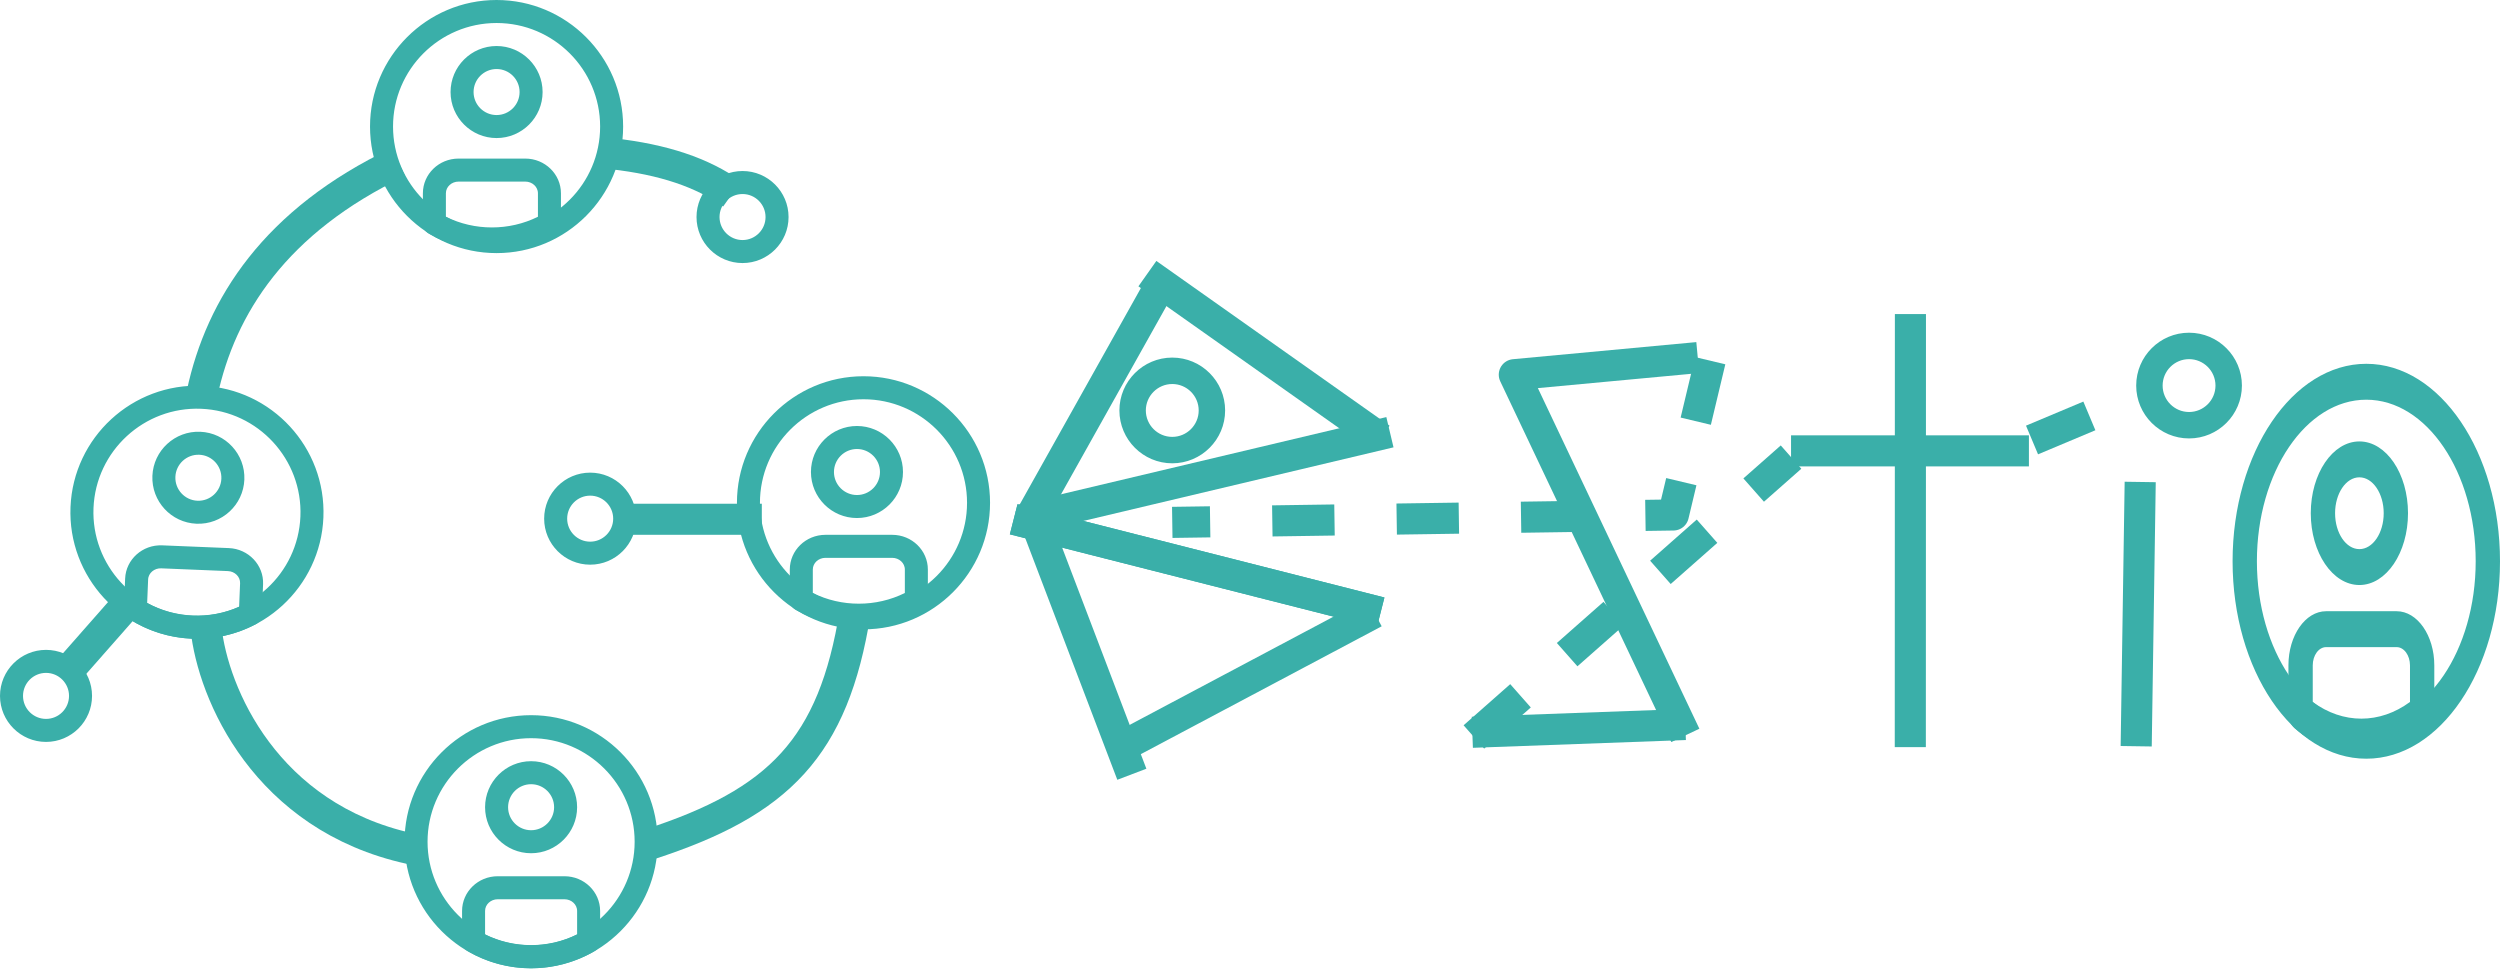
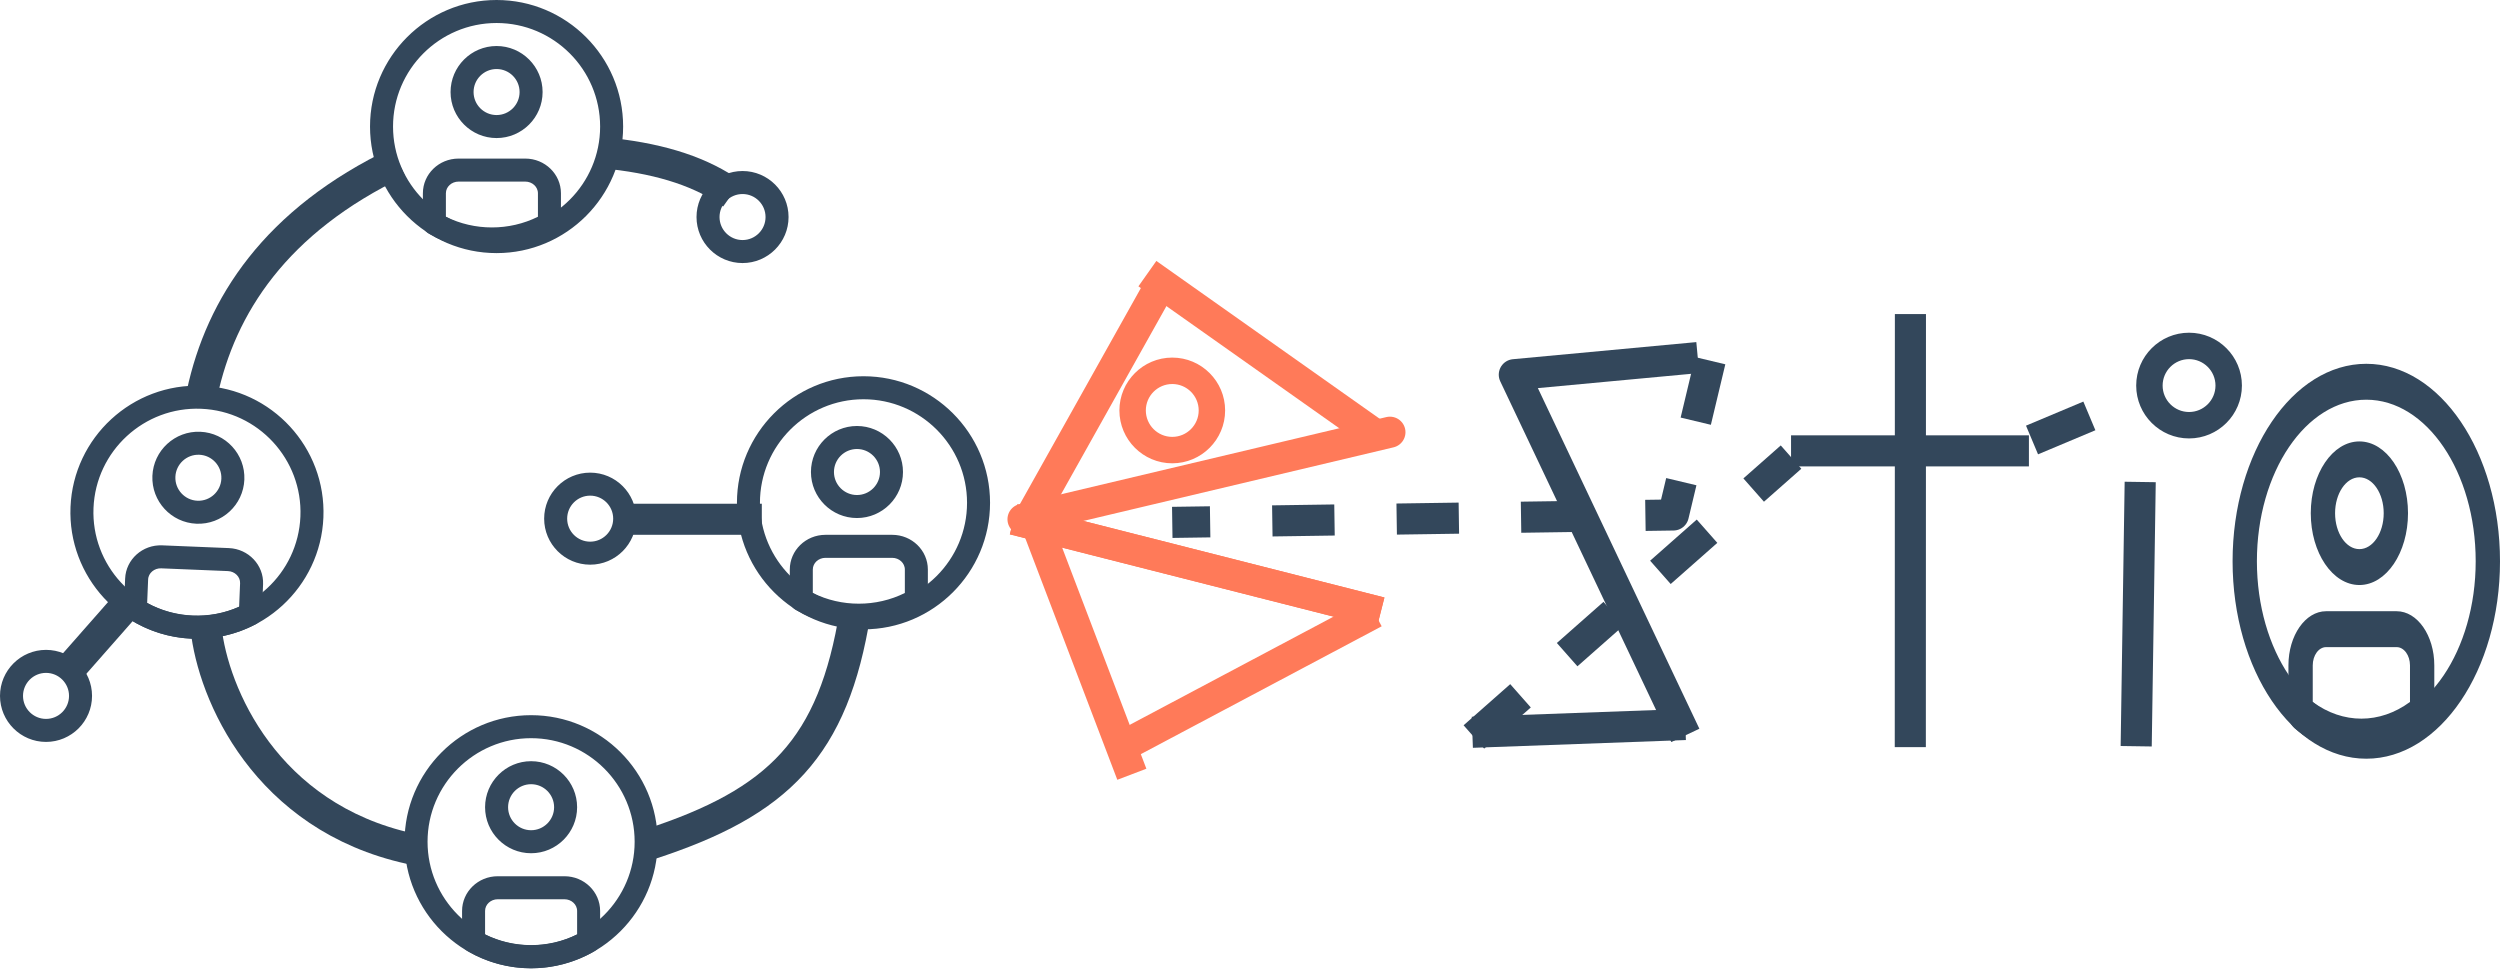
<svg xmlns="http://www.w3.org/2000/svg" width="804" height="312" viewBox="0 0 804 312" fill="none">
-   <path d="M246.7 69.8V69.8C246.7 65.442 243.157 61.9 238.8 61.9C234.442 61.9 230.9 65.443 230.9 69.8C230.9 74.157 234.443 77.7 238.8 77.7C243.157 77.7 246.7 74.157 246.7 69.8ZM224.5 69.8C224.5 61.914 230.914 55.5 238.8 55.5C246.686 55.5 253.1 61.914 253.1 69.8C253.1 77.686 246.686 84.1 238.8 84.1C230.914 84.1 224.5 77.686 224.5 69.8Z" fill="#3AAFA9" stroke="#3AAFA9" stroke-linejoin="round" />
-   <path d="M0.5 223.8C0.5 215.914 6.914 209.5 14.8 209.5C22.686 209.5 29.1 215.914 29.1 223.8C29.1 231.686 22.686 238.1 14.8 238.1C6.914 238.1 0.5 231.686 0.5 223.8ZM6.9 223.8C6.9 228.157 10.443 231.7 14.8 231.7C19.157 231.7 22.7 228.157 22.7 223.8C22.7 219.442 19.157 215.9 14.8 215.9C10.442 215.9 6.9 219.442 6.9 223.8Z" fill="#3AAFA9" stroke="#3AAFA9" stroke-linejoin="round" />
-   <path d="M175.5 166.8C175.5 158.914 181.914 152.5 189.8 152.5C197.686 152.5 204.1 158.914 204.1 166.8C204.1 174.686 197.686 181.1 189.8 181.1C181.914 181.1 175.5 174.686 175.5 166.8ZM181.9 166.8C181.9 171.157 185.443 174.7 189.8 174.7C194.157 174.7 197.7 171.157 197.7 166.8C197.7 162.442 194.157 158.9 189.8 158.9C185.442 158.9 181.9 162.443 181.9 166.8Z" fill="#3AAFA9" stroke="#3AAFA9" stroke-linejoin="round" />
-   <path d="M237.5 161.7C237.5 139.536 255.536 121.5 277.7 121.5C299.865 121.5 317.9 139.536 317.9 161.7C317.9 183.865 299.865 201.9 277.7 201.9C255.536 201.9 237.5 183.865 237.5 161.7ZM243.9 161.7C243.9 180.339 259.061 195.5 277.7 195.5C296.339 195.5 311.5 180.339 311.5 161.7C311.5 143.06 296.339 127.9 277.7 127.9C259.061 127.9 243.9 143.06 243.9 161.7Z" fill="#3AAFA9" stroke="#3AAFA9" stroke-linejoin="round" />
-   <path d="M261.3 151.8C261.3 143.914 267.714 137.5 275.6 137.5C283.486 137.5 289.9 143.914 289.9 151.8C289.9 159.686 283.486 166.1 275.6 166.1C267.714 166.1 261.3 159.686 261.3 151.8ZM267.7 151.8C267.7 156.157 271.243 159.7 275.6 159.7C279.957 159.7 283.5 156.157 283.5 151.8C283.5 147.442 279.957 143.9 275.6 143.9C271.242 143.9 267.7 147.443 267.7 151.8Z" fill="#3AAFA9" stroke="#3AAFA9" stroke-linejoin="round" />
-   <path d="M296.304 195.68L296.303 195.68C290.178 199.225 283.227 201.1 276.2 201.1C269.173 201.1 262.223 199.225 256.097 195.68C255.108 195.107 254.5 194.051 254.5 192.909V183.155C254.5 177.295 259.406 172.5 265.466 172.5H286.934C292.994 172.5 297.9 177.295 297.9 183.159V192.913C297.9 194.052 297.292 195.111 296.304 195.68ZM291.223 191.151C291.402 191.062 291.508 190.876 291.499 190.682V183.159C291.499 180.775 289.414 178.9 286.933 178.9H265.466C262.985 178.9 260.9 180.775 260.9 183.159V190.703C260.9 190.893 261.007 191.066 261.177 191.151C270.527 195.809 281.873 195.809 291.223 191.151Z" fill="#3AAFA9" stroke="#3AAFA9" stroke-linejoin="round" />
-   <path d="M718.5 180.5C718.5 163.081 723.3 147.307 731.023 135.901C738.749 124.492 749.362 117.5 761 117.5C772.638 117.5 783.251 124.492 790.977 135.901C798.7 147.307 803.5 163.081 803.5 180.5C803.5 197.919 798.7 213.693 790.977 225.099C783.251 236.508 772.638 243.5 761 243.5C749.362 243.5 738.749 236.508 731.023 225.099C723.3 213.693 718.5 197.919 718.5 180.5ZM725.318 180.499C725.318 194.911 729.287 208 735.72 217.501C742.151 226.998 751.084 232.954 761 232.954C770.916 232.954 779.849 226.998 786.28 217.501C792.713 208 796.682 194.911 796.682 180.499C796.682 166.087 792.713 152.998 786.28 143.498C779.849 134.001 770.916 128.045 761 128.045C751.084 128.045 742.151 134.001 735.72 143.498C729.287 152.998 725.318 166.087 725.318 180.499Z" fill="#3AAFA9" stroke="#3AAFA9" stroke-linejoin="round" />
-   <path d="M743.645 165.053C743.645 158.773 745.375 153.101 748.143 149.013C750.913 144.922 754.685 142.463 758.781 142.463C762.877 142.463 766.649 144.922 769.419 149.013C772.187 153.101 773.917 158.773 773.917 165.053C773.917 171.334 772.187 177.006 769.419 181.094C766.649 185.185 762.877 187.644 758.781 187.644C754.686 187.644 750.914 185.185 748.143 181.094C745.375 177.006 743.645 171.334 743.645 165.053ZM750.463 165.053C750.463 168.324 751.363 171.311 752.841 173.495C754.318 175.675 756.409 177.099 758.781 177.099C761.153 177.099 763.245 175.675 764.721 173.495C766.2 171.311 767.099 168.324 767.099 165.053C767.099 161.783 766.2 158.796 764.721 156.612C763.245 154.432 761.153 153.008 758.781 153.008C756.409 153.008 754.317 154.432 752.841 156.613C751.362 158.796 750.463 161.783 750.463 165.053Z" fill="#3AAFA9" stroke="#3AAFA9" stroke-linejoin="round" />
-   <path d="M780.595 233.809L780.594 233.81C774.119 239.344 766.796 242.251 759.415 242.251C752.034 242.251 744.712 239.344 738.236 233.81C737.17 232.898 736.461 231.152 736.461 229.191V213.974C736.461 209.267 737.795 205.018 739.923 201.96C742.053 198.899 744.945 197.069 748.075 197.069H770.755C773.886 197.069 776.777 198.899 778.907 201.96C781.036 205.02 782.37 209.27 782.37 213.98V229.197C782.37 231.153 781.66 232.904 780.595 233.809ZM775.348 226.153C775.484 226.053 775.558 225.892 775.551 225.728V213.98C775.551 212.268 775.041 210.696 774.195 209.54C773.348 208.384 772.138 207.615 770.755 207.615H748.075C746.692 207.615 745.481 208.384 744.635 209.54C743.788 210.696 743.279 212.268 743.279 213.98V225.75C743.279 225.909 743.354 226.059 743.482 226.153C753.388 233.441 765.442 233.441 775.348 226.153Z" fill="#3AAFA9" stroke="#3AAFA9" stroke-linejoin="round" />
-   <path d="M360.5 132C360.5 122.901 367.9 115.5 377 115.5C386.1 115.5 393.5 122.901 393.5 132C393.5 141.099 386.1 148.5 377 148.5C367.901 148.5 360.5 141.1 360.5 132ZM368 132C368 136.964 372.036 141 377 141C381.964 141 386 136.964 386 132C386 127.036 381.964 123 377 123C372.036 123 368 127.036 368 132Z" fill="#3AAFA9" stroke="#3AAFA9" stroke-linejoin="round" />
-   <path d="M687.5 124C687.5 114.901 694.9 107.5 704 107.5C713.1 107.5 720.5 114.901 720.5 124C720.5 133.099 713.1 140.5 704 140.5C694.901 140.5 687.5 133.1 687.5 124ZM695 124C695 128.964 699.036 133 704 133C708.964 133 713 128.964 713 124C713 119.036 708.964 115 704 115C699.036 115 695 119.036 695 124Z" fill="#3AAFA9" stroke="#3AAFA9" stroke-linejoin="round" />
-   <path d="M130.6 270.7C130.6 248.536 148.635 230.5 170.8 230.5C192.964 230.5 211 248.535 211 270.7C211 292.864 192.964 310.9 170.8 310.9C148.635 310.9 130.6 292.865 130.6 270.7ZM137 270.7C137 289.339 152.161 304.5 170.8 304.5C189.439 304.5 204.6 289.339 204.6 270.7C204.6 252.06 189.439 236.9 170.8 236.9C152.161 236.9 137 252.06 137 270.7Z" fill="#3AAFA9" stroke="#3AAFA9" stroke-linejoin="round" />
-   <path d="M156.5 259.6C156.5 251.714 162.914 245.3 170.8 245.3C178.686 245.3 185.1 251.714 185.1 259.6C185.1 267.485 178.686 273.9 170.8 273.9C162.914 273.9 156.5 267.486 156.5 259.6ZM162.9 259.6C162.9 263.957 166.443 267.5 170.8 267.5C175.157 267.5 178.7 263.957 178.7 259.6C178.7 255.242 175.157 251.7 170.8 251.7C166.442 251.7 162.9 255.243 162.9 259.6Z" fill="#3AAFA9" stroke="#3AAFA9" stroke-linejoin="round" />
-   <path d="M190.904 305.48L190.903 305.48C184.778 309.025 177.827 310.9 170.8 310.9C163.773 310.9 156.823 309.025 150.697 305.48C149.708 304.907 149.1 303.851 149.1 302.709V292.955C149.1 287.095 154.007 282.3 160.066 282.3H181.534C187.594 282.3 192.5 287.095 192.5 292.959V302.712C192.5 303.852 191.892 304.911 190.904 305.48ZM185.823 300.951C186.002 300.862 186.108 300.676 186.1 300.482V292.959C186.1 290.575 184.014 288.7 181.533 288.7H160.066C157.585 288.7 155.5 290.575 155.5 292.959V300.503C155.5 300.693 155.607 300.866 155.777 300.951C165.127 305.609 176.473 305.609 185.823 300.951Z" fill="#3AAFA9" stroke="#3AAFA9" stroke-linejoin="round" />
-   <path d="M23.174 163.08C24.086 140.934 42.849 123.656 64.995 124.568C87.14 125.48 104.418 144.242 103.506 166.388C102.594 188.534 83.832 205.812 61.686 204.9C39.541 203.988 22.262 185.226 23.174 163.08ZM29.569 163.343C28.802 181.967 43.326 197.738 61.95 198.505C80.573 199.272 96.345 184.748 97.112 166.125C97.879 147.501 83.355 131.729 64.731 130.963C46.108 130.196 30.336 144.72 29.569 163.343Z" fill="#3AAFA9" stroke="#3AAFA9" stroke-linejoin="round" />
-   <path d="M49.509 153.055C49.834 145.176 56.506 139.031 64.385 139.356C72.264 139.68 78.409 146.353 78.085 154.232C77.76 162.111 71.088 168.256 63.209 167.931C55.33 167.607 49.185 160.934 49.509 153.055ZM55.904 153.318C55.724 157.672 59.118 161.358 63.472 161.537C67.825 161.716 71.511 158.322 71.691 153.968C71.87 149.615 68.475 145.929 64.122 145.75C59.768 145.571 56.083 148.964 55.904 153.318Z" fill="#3AAFA9" stroke="#3AAFA9" stroke-linejoin="round" />
-   <path d="M81.996 200.312L81.996 200.312C75.729 203.602 68.707 205.189 61.686 204.9C54.666 204.611 47.798 202.452 41.823 198.658C40.859 198.045 40.295 196.964 40.342 195.823L40.743 186.078C40.984 180.222 46.084 175.633 52.139 175.883L73.588 176.766C79.642 177.015 84.347 182.008 84.106 187.867L83.705 197.612C83.658 198.751 83.006 199.784 81.996 200.312ZM77.106 195.578C77.288 195.496 77.402 195.315 77.401 195.12L77.711 187.604C77.809 185.222 75.802 183.263 73.324 183.161L51.875 182.277C49.396 182.175 47.235 183.963 47.137 186.345L46.827 193.883C46.819 194.072 46.919 194.25 47.085 194.341C56.235 199.38 67.572 199.847 77.106 195.578Z" fill="#3AAFA9" stroke="#3AAFA9" stroke-linejoin="round" />
-   <path d="M119.5 40.7C119.5 18.536 137.536 0.5 159.7 0.5C181.864 0.5 199.9 18.536 199.9 40.7C199.9 62.865 181.865 80.9 159.7 80.9C137.536 80.9 119.5 62.865 119.5 40.7ZM125.9 40.7C125.9 59.339 141.061 74.5 159.7 74.5C178.339 74.5 193.5 59.339 193.5 40.7C193.5 22.061 178.339 6.9 159.7 6.9C141.061 6.9 125.9 22.061 125.9 40.7Z" fill="#3AAFA9" stroke="#3AAFA9" stroke-linejoin="round" />
-   <path d="M167.6 29.6V29.6C167.6 25.242 164.058 21.7 159.7 21.7C155.343 21.7 151.8 25.243 151.8 29.6C151.8 33.957 155.343 37.5 159.7 37.5C164.057 37.5 167.6 33.957 167.6 29.6ZM145.4 29.6C145.4 21.714 151.814 15.3 159.7 15.3C167.586 15.3 174 21.714 174 29.6C174 37.486 167.586 43.9 159.7 43.9C151.814 43.9 145.4 37.486 145.4 29.6Z" fill="#3AAFA9" stroke="#3AAFA9" stroke-linejoin="round" />
-   <path d="M178.304 74.68L178.303 74.68C172.178 78.225 165.227 80.1 158.2 80.1C151.173 80.1 144.223 78.225 138.097 74.68C137.108 74.107 136.5 73.051 136.5 71.909V62.156C136.5 56.295 141.406 51.5 147.466 51.5H168.934C174.993 51.5 179.9 56.295 179.9 62.159V71.913C179.9 73.052 179.292 74.111 178.304 74.68ZM173.223 70.151C173.402 70.062 173.508 69.876 173.499 69.682V62.159C173.499 59.775 171.414 57.9 168.933 57.9H147.466C144.985 57.9 142.9 59.775 142.9 62.159V69.704C142.9 69.893 143.007 70.067 143.177 70.151C152.527 74.809 163.873 74.809 173.223 70.151Z" fill="#3AAFA9" stroke="#3AAFA9" stroke-linejoin="round" />
-   <path d="M128.14 52.132C88.5 71 71 98.5 65 126.5" stroke="#3AAFA9" stroke-width="10" stroke-linejoin="round" />
-   <path d="M209 271.5C250.5 258 268 240.5 275 197" stroke="#3AAFA9" stroke-width="10" stroke-linejoin="round" />
-   <path d="M136.329 273.792C88 265.5 69.671 226.208 66.5 204" stroke="#3AAFA9" stroke-width="10" stroke-linejoin="round" />
-   <path d="M197 49.452C213.373 51.304 225.841 55.482 235.459 62.342" stroke="#3AAFA9" stroke-width="10" stroke-linejoin="round" />
-   <line x1="245" y1="167" x2="201" y2="167" stroke="#3AAFA9" stroke-width="10" stroke-linejoin="round" />
-   <path d="M447 139L329 167M444 197L326 167" stroke="#3AAFA9" stroke-width="10" stroke-linejoin="round" />
-   <path d="M546 115L487 120.5L542 236.5" stroke="#3AAFA9" stroke-width="10" stroke-linejoin="round" />
-   <path d="M550 116L538.151 165.615L377 168" stroke="#3AAFA9" stroke-width="10" stroke-linejoin="round" stroke-dasharray="20 20" />
-   <path d="M444 141L369 88" stroke="#3AAFA9" stroke-width="10" stroke-linejoin="round" />
-   <path d="M687 239.99L688.288 155" stroke="#3AAFA9" stroke-width="10" stroke-linejoin="round" />
-   <path d="M576 145L652.5 145" stroke="#3AAFA9" stroke-width="10" stroke-linejoin="round" />
-   <path d="M653.5 141.502L678.5 131" stroke="#3AAFA9" stroke-width="10" stroke-linejoin="round" stroke-dasharray="20 20" />
-   <path d="M614.392 101L614.354 240.274" stroke="#3AAFA9" stroke-width="10" stroke-linejoin="round" />
-   <path d="M474 237L576 147" stroke="#3AAFA9" stroke-width="10" stroke-linejoin="round" stroke-dasharray="20 20" />
-   <path d="M373 92L331 167" stroke="#3AAFA9" stroke-width="10" stroke-linejoin="round" />
-   <path d="M332 165L364 249" stroke="#3AAFA9" stroke-width="10" stroke-linejoin="round" />
-   <path d="M361 240L442 197" stroke="#3AAFA9" stroke-width="10" stroke-linejoin="round" />
-   <path d="M444 197L326 167" stroke="#3AAFA9" stroke-width="10" stroke-linejoin="round" />
-   <path d="M542 233L473.5 235.5" stroke="#3AAFA9" stroke-width="10" stroke-linejoin="round" />
-   <line x1="42.754" y1="192.095" x2="20.754" y2="217.095" stroke="#3AAFA9" stroke-width="10" stroke-linejoin="round" />
+   <path d="M718.5 180.5C718.5 163.081 723.3 147.307 731.023 135.901C738.749 124.492 749.362 117.5 761 117.5C772.638 117.5 783.251 124.492 790.977 135.901C798.7 147.307 803.5 163.081 803.5 180.5C803.5 197.919 798.7 213.693 790.977 225.099C783.251 236.508 772.638 243.5 761 243.5C749.362 243.5 738.749 236.508 731.023 225.099C723.3 213.693 718.5 197.919 718.5 180.5ZM725.318 180.499C725.318 194.911 729.287 208 735.72 217.501C742.151 226.998 751.084 232.954 761 232.954C770.916 232.954 779.849 226.998 786.28 217.501C792.713 208 796.682 194.911 796.682 180.499C796.682 166.087 792.713 152.998 786.28 143.498C779.849 134.001 770.916 128.045 761 128.045C751.084 128.045 742.151 134.001 735.72 143.498C729.287 152.998 725.318 166.087 725.318 180.499Z" fill="#33475B" stroke="#33475B" stroke-linejoin="round" />
+   <path d="M743.645 165.053C743.645 158.773 745.375 153.101 748.143 149.013C750.913 144.922 754.685 142.463 758.781 142.463C762.877 142.463 766.649 144.922 769.419 149.013C772.187 153.101 773.917 158.773 773.917 165.053C773.917 171.334 772.187 177.006 769.419 181.094C766.649 185.185 762.877 187.644 758.781 187.644C754.686 187.644 750.914 185.185 748.143 181.094C745.375 177.006 743.645 171.334 743.645 165.053ZM750.463 165.053C750.463 168.324 751.363 171.311 752.841 173.495C754.318 175.675 756.409 177.099 758.781 177.099C761.153 177.099 763.245 175.675 764.721 173.495C766.2 171.311 767.099 168.324 767.099 165.053C767.099 161.783 766.2 158.796 764.721 156.612C763.245 154.432 761.153 153.008 758.781 153.008C756.409 153.008 754.317 154.432 752.841 156.613C751.362 158.796 750.463 161.783 750.463 165.053Z" fill="#33475B" stroke="#33475B" stroke-linejoin="round" />
+   <path d="M780.595 233.809L780.594 233.81C774.119 239.344 766.796 242.251 759.415 242.251C752.034 242.251 744.712 239.344 738.236 233.81C737.17 232.898 736.461 231.152 736.461 229.191V213.974C736.461 209.267 737.795 205.018 739.923 201.96C742.053 198.899 744.945 197.069 748.075 197.069H770.755C773.886 197.069 776.777 198.899 778.907 201.96C781.036 205.02 782.37 209.27 782.37 213.98V229.197C782.37 231.153 781.66 232.904 780.595 233.809ZM775.348 226.153C775.484 226.053 775.558 225.892 775.551 225.728V213.98C775.551 212.268 775.041 210.696 774.195 209.54C773.348 208.384 772.138 207.615 770.755 207.615H748.075C746.692 207.615 745.481 208.384 744.635 209.54C743.788 210.696 743.279 212.268 743.279 213.98V225.75C743.279 225.909 743.354 226.059 743.482 226.153C753.388 233.441 765.442 233.441 775.348 226.153Z" fill="#33475B" stroke="#33475B" stroke-linejoin="round" />
+   <path d="M360.5 132C360.5 122.901 367.9 115.5 377 115.5C386.1 115.5 393.5 122.901 393.5 132C393.5 141.099 386.1 148.5 377 148.5C367.901 148.5 360.5 141.1 360.5 132ZM368 132C368 136.964 372.036 141 377 141C381.964 141 386 136.964 386 132C386 127.036 381.964 123 377 123C372.036 123 368 127.036 368 132Z" fill="#FF7A59" stroke="#FF7A59" stroke-linejoin="round" />
+   <path d="M687.5 124C687.5 114.901 694.9 107.5 704 107.5C713.1 107.5 720.5 114.901 720.5 124C720.5 133.099 713.1 140.5 704 140.5C694.901 140.5 687.5 133.1 687.5 124ZM695 124C695 128.964 699.036 133 704 133C708.964 133 713 128.964 713 124C713 119.036 708.964 115 704 115C699.036 115 695 119.036 695 124Z" fill="#33475B" stroke="#33475B" stroke-linejoin="round" />
+   <path d="M444 197L326 167M447 139L329 167L447 139Z" stroke="#FF7A59" stroke-width="10" stroke-linejoin="round" />
+   <path d="M546 115L487 120.5L542 236.5" stroke="#33475B" stroke-width="10" stroke-linejoin="round" />
+   <path d="M550 116L538.151 165.615L377 168" stroke="#33475B" stroke-width="10" stroke-linejoin="round" stroke-dasharray="20 20" />
+   <path d="M444 141L369 88" stroke="#FF7A59" stroke-width="10" stroke-linejoin="round" />
+   <path d="M687 239.99L688.288 155" stroke="#33475B" stroke-width="10" stroke-linejoin="round" />
+   <path d="M576 145H652.5" stroke="#33475B" stroke-width="10" stroke-linejoin="round" />
+   <path d="M653.5 141.502L678.5 131" stroke="#33475B" stroke-width="10" stroke-linejoin="round" stroke-dasharray="20 20" />
+   <path d="M614.392 101L614.354 240.274" stroke="#33475B" stroke-width="10" stroke-linejoin="round" />
+   <path d="M474 237L576 147" stroke="#33475B" stroke-width="10" stroke-linejoin="round" stroke-dasharray="20 20" />
+   <path d="M373 92L331 167" stroke="#FF7A59" stroke-width="10" stroke-linejoin="round" />
+   <path d="M332 165L364 249" stroke="#FF7A59" stroke-width="10" stroke-linejoin="round" />
+   <path d="M361 240L442 197" stroke="#FF7A59" stroke-width="10" stroke-linejoin="round" />
+   <path d="M444 197L326 167" stroke="#FF7A59" stroke-width="10" stroke-linejoin="round" />
+   <path d="M542 233L473.5 235.5" stroke="#33475B" stroke-width="10" stroke-linejoin="round" />
+   <path d="M246.7 69.8C246.7 65.442 243.157 61.9 238.8 61.9C234.442 61.9 230.9 65.443 230.9 69.8C230.9 74.157 234.443 77.7 238.8 77.7C243.157 77.7 246.7 74.157 246.7 69.8ZM224.5 69.8C224.5 61.914 230.914 55.5 238.8 55.5C246.686 55.5 253.1 61.914 253.1 69.8C253.1 77.686 246.686 84.1 238.8 84.1C230.914 84.1 224.5 77.686 224.5 69.8Z" fill="#33475B" stroke="#33475B" stroke-linejoin="round" />
+   <path d="M0.5 223.8C0.5 215.914 6.914 209.5 14.8 209.5C22.686 209.5 29.1 215.914 29.1 223.8C29.1 231.686 22.686 238.1 14.8 238.1C6.914 238.1 0.5 231.686 0.5 223.8ZM6.9 223.8C6.9 228.157 10.443 231.7 14.8 231.7C19.157 231.7 22.7 228.157 22.7 223.8C22.7 219.442 19.157 215.9 14.8 215.9C10.442 215.9 6.9 219.442 6.9 223.8Z" fill="#33475B" stroke="#33475B" stroke-linejoin="round" />
+   <path d="M175.5 166.8C175.5 158.914 181.914 152.5 189.8 152.5C197.686 152.5 204.1 158.914 204.1 166.8C204.1 174.686 197.686 181.1 189.8 181.1C181.914 181.1 175.5 174.686 175.5 166.8ZM181.9 166.8C181.9 171.157 185.443 174.7 189.8 174.7C194.157 174.7 197.7 171.157 197.7 166.8C197.7 162.442 194.157 158.9 189.8 158.9C185.442 158.9 181.9 162.443 181.9 166.8Z" fill="#33475B" stroke="#33475B" stroke-linejoin="round" />
+   <path d="M237.5 161.7C237.5 139.536 255.536 121.5 277.7 121.5C299.865 121.5 317.9 139.536 317.9 161.7C317.9 183.865 299.865 201.9 277.7 201.9C255.536 201.9 237.5 183.865 237.5 161.7ZM243.9 161.7C243.9 180.339 259.061 195.5 277.7 195.5C296.339 195.5 311.5 180.339 311.5 161.7C311.5 143.06 296.339 127.9 277.7 127.9C259.061 127.9 243.9 143.06 243.9 161.7Z" fill="#33475B" stroke="#33475B" stroke-linejoin="round" />
+   <path d="M261.3 151.8C261.3 143.914 267.714 137.5 275.6 137.5C283.486 137.5 289.9 143.914 289.9 151.8C289.9 159.686 283.486 166.1 275.6 166.1C267.714 166.1 261.3 159.686 261.3 151.8ZM267.7 151.8C267.7 156.157 271.243 159.7 275.6 159.7C279.957 159.7 283.5 156.157 283.5 151.8C283.5 147.442 279.957 143.9 275.6 143.9C271.242 143.9 267.7 147.443 267.7 151.8Z" fill="#33475B" stroke="#33475B" stroke-linejoin="round" />
+   <path d="M296.304 195.68H296.303C290.178 199.225 283.227 201.1 276.2 201.1C269.173 201.1 262.223 199.225 256.097 195.68C255.108 195.107 254.5 194.051 254.5 192.909V183.155C254.5 177.295 259.406 172.5 265.466 172.5H286.934C292.994 172.5 297.9 177.295 297.9 183.159V192.913C297.9 194.052 297.292 195.111 296.304 195.68ZM291.223 191.151C291.402 191.062 291.508 190.876 291.499 190.682V183.159C291.499 180.775 289.414 178.9 286.933 178.9H265.466C262.985 178.9 260.9 180.775 260.9 183.159V190.703C260.9 190.893 261.007 191.066 261.177 191.151C270.527 195.809 281.873 195.809 291.223 191.151Z" fill="#33475B" stroke="#33475B" stroke-linejoin="round" />
+   <path d="M130.6 270.7C130.6 248.536 148.635 230.5 170.8 230.5C192.964 230.5 211 248.535 211 270.7C211 292.864 192.964 310.9 170.8 310.9C148.635 310.9 130.6 292.865 130.6 270.7ZM137 270.7C137 289.339 152.161 304.5 170.8 304.5C189.439 304.5 204.6 289.339 204.6 270.7C204.6 252.06 189.439 236.9 170.8 236.9C152.161 236.9 137 252.06 137 270.7Z" fill="#33475B" stroke="#33475B" stroke-linejoin="round" />
+   <path d="M156.5 259.6C156.5 251.714 162.914 245.3 170.8 245.3C178.686 245.3 185.1 251.714 185.1 259.6C185.1 267.485 178.686 273.9 170.8 273.9C162.914 273.9 156.5 267.486 156.5 259.6ZM162.9 259.6C162.9 263.957 166.443 267.5 170.8 267.5C175.157 267.5 178.7 263.957 178.7 259.6C178.7 255.242 175.157 251.7 170.8 251.7C166.442 251.7 162.9 255.243 162.9 259.6Z" fill="#33475B" stroke="#33475B" stroke-linejoin="round" />
+   <path d="M190.904 305.48H190.903C184.778 309.025 177.827 310.9 170.8 310.9C163.773 310.9 156.823 309.025 150.697 305.48C149.708 304.907 149.1 303.851 149.1 302.709V292.955C149.1 287.095 154.007 282.3 160.066 282.3H181.534C187.594 282.3 192.5 287.095 192.5 292.959V302.712C192.5 303.852 191.892 304.911 190.904 305.48ZM185.823 300.951C186.002 300.862 186.108 300.676 186.1 300.482V292.959C186.1 290.575 184.014 288.7 181.533 288.7H160.066C157.585 288.7 155.5 290.575 155.5 292.959V300.503C155.5 300.693 155.607 300.866 155.777 300.951C165.127 305.609 176.473 305.609 185.823 300.951Z" fill="#33475B" stroke="#33475B" stroke-linejoin="round" />
+   <path d="M23.174 163.08C24.086 140.934 42.849 123.656 64.994 124.568C87.14 125.48 104.418 144.242 103.506 166.388C102.594 188.534 83.832 205.812 61.686 204.9C39.54 203.988 22.262 185.226 23.174 163.08ZM29.569 163.343C28.802 181.967 43.326 197.738 61.95 198.505C80.573 199.272 96.345 184.748 97.112 166.125C97.879 147.501 83.355 131.729 64.731 130.963C46.108 130.196 30.336 144.72 29.569 163.343Z" fill="#33475B" stroke="#33475B" stroke-linejoin="round" />
+   <path d="M49.509 153.055C49.834 145.176 56.506 139.031 64.385 139.356C72.265 139.68 78.409 146.353 78.085 154.232C77.76 162.111 71.088 168.256 63.209 167.931C55.33 167.607 49.185 160.934 49.509 153.055ZM55.904 153.318C55.724 157.672 59.119 161.358 63.472 161.537C67.826 161.716 71.511 158.322 71.691 153.968C71.87 149.615 68.476 145.929 64.122 145.75C59.768 145.571 56.083 148.964 55.904 153.318Z" fill="#33475B" stroke="#33475B" stroke-linejoin="round" />
+   <path d="M81.996 200.312H81.996C75.729 203.602 68.707 205.189 61.686 204.9C54.666 204.611 47.798 202.452 41.823 198.658C40.859 198.045 40.295 196.964 40.342 195.823L40.743 186.078C40.984 180.222 46.084 175.633 52.139 175.883L73.588 176.766C79.642 177.015 84.347 182.008 84.106 187.867L83.705 197.612C83.658 198.751 83.006 199.784 81.996 200.312ZM77.106 195.578C77.288 195.496 77.402 195.315 77.401 195.12L77.711 187.604C77.809 185.222 75.802 183.263 73.324 183.161L51.875 182.277C49.396 182.175 47.235 183.963 47.137 186.345L46.827 193.883C46.819 194.072 46.919 194.25 47.085 194.341C56.235 199.38 67.572 199.847 77.106 195.578Z" fill="#33475B" stroke="#33475B" stroke-linejoin="round" />
+   <path d="M119.5 40.7C119.5 18.536 137.536 0.5 159.7 0.5C181.864 0.5 199.9 18.536 199.9 40.7C199.9 62.865 181.865 80.9 159.7 80.9C137.536 80.9 119.5 62.865 119.5 40.7ZM125.9 40.7C125.9 59.339 141.061 74.5 159.7 74.5C178.339 74.5 193.5 59.339 193.5 40.7C193.5 22.061 178.339 6.9 159.7 6.9C141.061 6.9 125.9 22.061 125.9 40.7Z" fill="#33475B" stroke="#33475B" stroke-linejoin="round" />
+   <path d="M167.6 29.6C167.6 25.242 164.058 21.7 159.7 21.7C155.343 21.7 151.8 25.243 151.8 29.6C151.8 33.957 155.343 37.5 159.7 37.5C164.057 37.5 167.6 33.957 167.6 29.6ZM145.4 29.6C145.4 21.714 151.814 15.3 159.7 15.3C167.586 15.3 174 21.714 174 29.6C174 37.486 167.586 43.9 159.7 43.9C151.814 43.9 145.4 37.486 145.4 29.6Z" fill="#33475B" stroke="#33475B" stroke-linejoin="round" />
+   <path d="M178.304 74.68L178.303 74.68C172.178 78.225 165.227 80.1 158.2 80.1C151.173 80.1 144.223 78.225 138.097 74.68C137.108 74.107 136.5 73.051 136.5 71.909V62.156C136.5 56.295 141.406 51.5 147.466 51.5H168.934C174.993 51.5 179.9 56.295 179.9 62.159V71.913C179.9 73.052 179.292 74.111 178.304 74.68ZM173.223 70.151C173.402 70.062 173.508 69.876 173.499 69.682V62.159C173.499 59.775 171.414 57.9 168.933 57.9H147.466C144.985 57.9 142.9 59.775 142.9 62.159V69.704C142.9 69.893 143.007 70.067 143.177 70.151C152.527 74.809 163.873 74.809 173.223 70.151Z" fill="#33475B" stroke="#33475B" stroke-linejoin="round" />
+   <path d="M128.14 52.132C88.5 71 71 98.5 65 126.5" stroke="#33475B" stroke-width="10" stroke-linejoin="round" />
+   <path d="M209 271.5C250.5 258 268 240.5 275 197" stroke="#33475B" stroke-width="10" stroke-linejoin="round" />
+   <path d="M136.329 273.792C88 265.5 69.671 226.208 66.5 204" stroke="#33475B" stroke-width="10" stroke-linejoin="round" />
+   <path d="M197 49.452C213.373 51.304 225.841 55.482 235.459 62.342" stroke="#33475B" stroke-width="10" stroke-linejoin="round" />
+   <path d="M245 167H201" stroke="#33475B" stroke-width="10" stroke-linejoin="round" />
+   <path d="M42.754 192.095L20.754 217.095" stroke="#33475B" stroke-width="10" stroke-linejoin="round" />
</svg>
